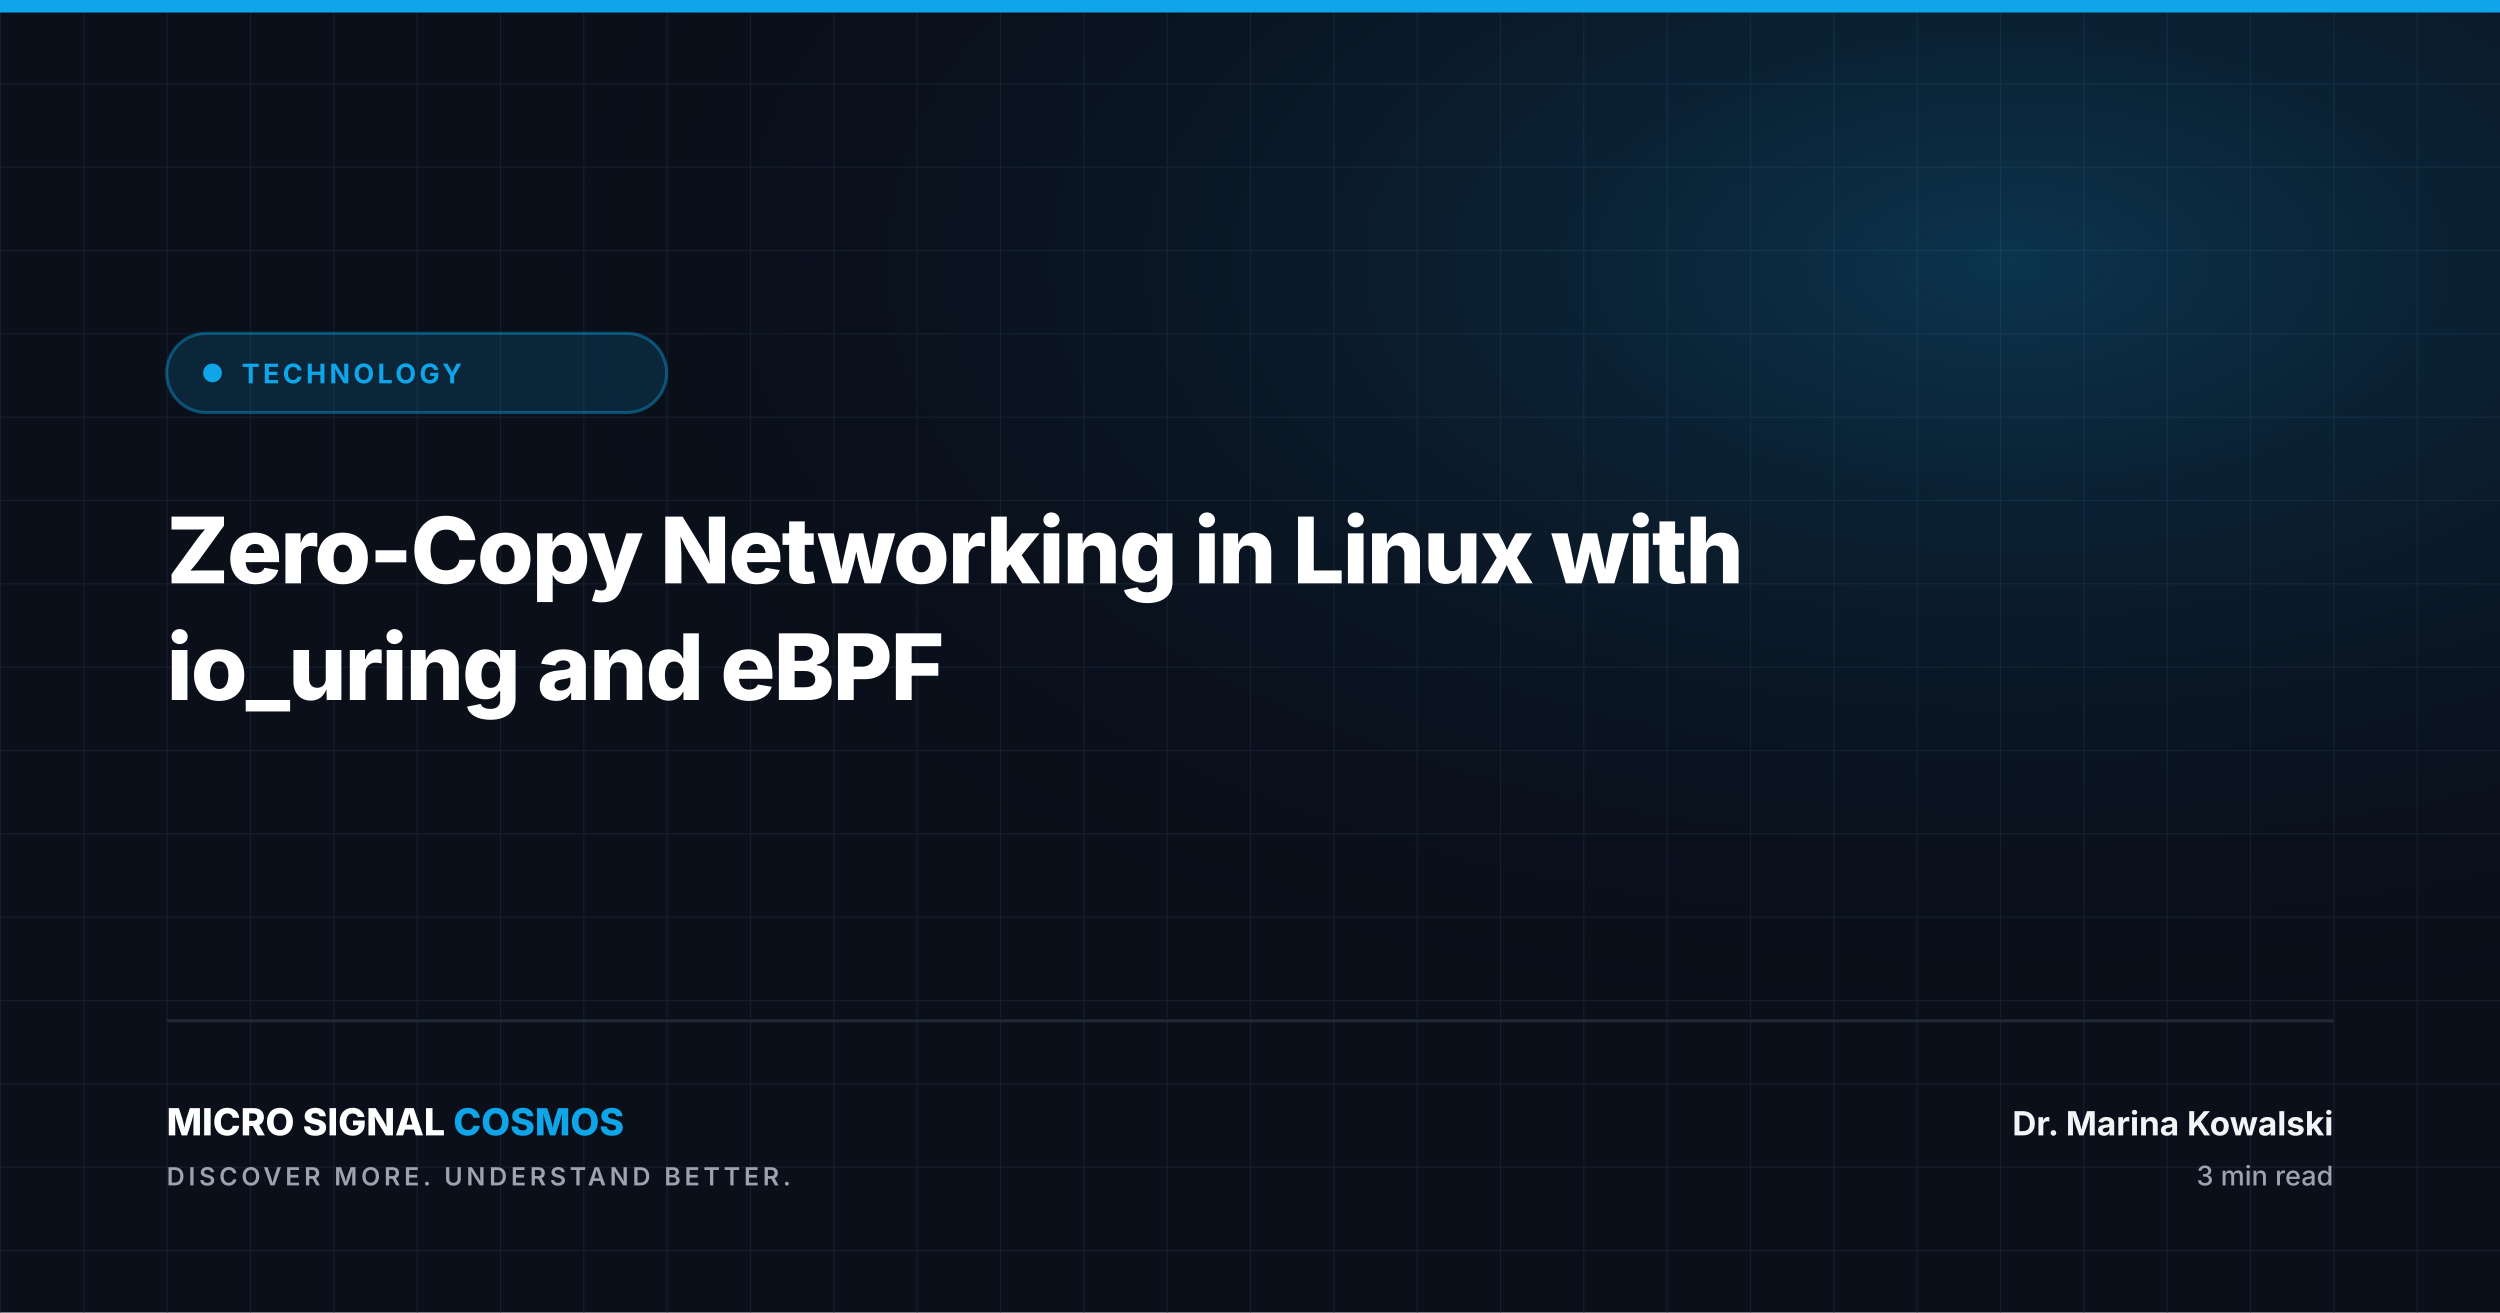
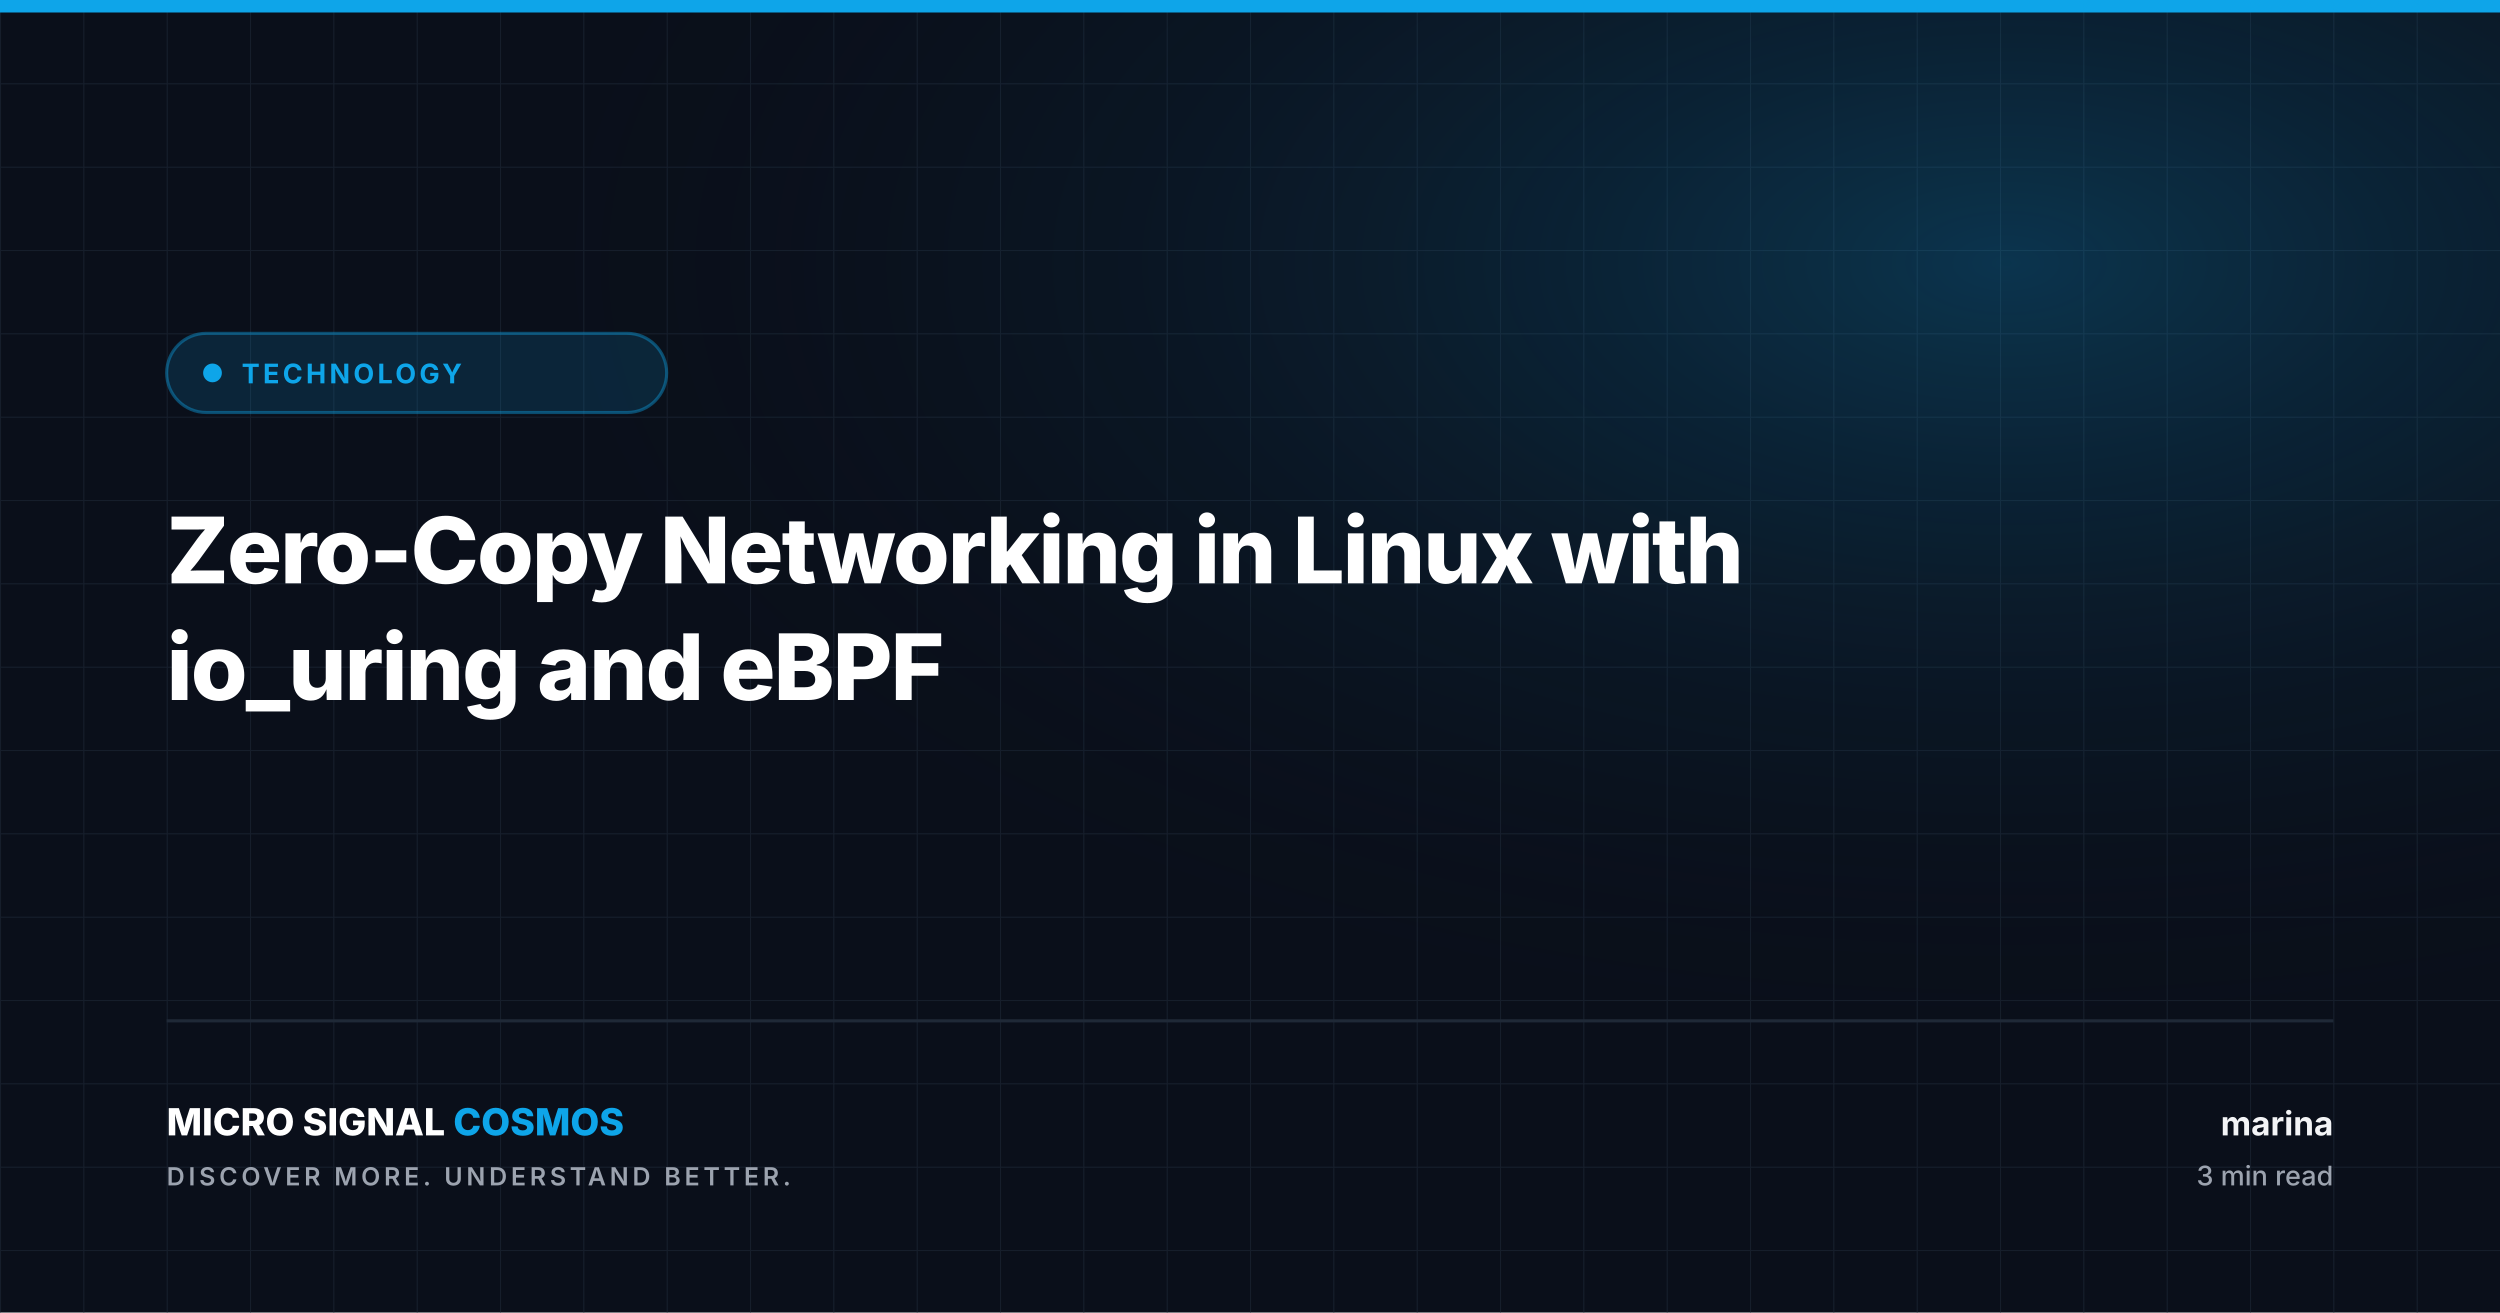
<svg xmlns="http://www.w3.org/2000/svg" viewBox="0 0 1200 630" width="1200" height="630">
  <defs>
    <radialGradient id="glow" cx="80%" cy="20%" r="60%">
      <stop offset="0%" stop-color="#0ea5e9" stop-opacity="0.25" />
      <stop offset="100%" stop-color="#0a0f1a" stop-opacity="0" />
    </radialGradient>
    <pattern id="grid" width="40" height="40" patternUnits="userSpaceOnUse">
      <path d="M 40 0 L 0 0 0 40" fill="none" stroke="#1f2937" stroke-width="1" stroke-opacity="0.6" />
    </pattern>
  </defs>
  <rect width="1200" height="630" fill="#0a0f1a" />
  <rect width="1200" height="630" fill="url(#grid)" />
  <rect width="1200" height="630" fill="url(#glow)" />
  <rect x="0" y="0" width="1200" height="6" fill="#0ea5e9" />
  <g transform="translate(80, 160)">
    <rect width="240" height="38" rx="19" fill="#0ea5e9" fill-opacity="0.15" stroke="#0ea5e9" stroke-opacity="0.4" stroke-width="1.5" />
    <circle cx="22" cy="19" r="4.5" fill="#0ea5e9" />
    <text x="36" y="24" font-family="Inter, system-ui, sans-serif" font-size="13" font-weight="700" fill="#0ea5e9" letter-spacing="0.12em">TECHNOLOGY</text>
  </g>
  <g>
    <text x="80" y="280" font-family="Inter, system-ui, -apple-system, sans-serif" font-size="44" font-weight="800" fill="#FFFFFF" letter-spacing="-0.02em">Zero-Copy Networking in Linux with</text>
    <text x="80" y="336" font-family="Inter, system-ui, -apple-system, sans-serif" font-size="44" font-weight="800" fill="#FFFFFF" letter-spacing="-0.02em">io_uring and eBPF</text>
  </g>
  <line x1="80" y1="490" x2="1120" y2="490" stroke="#1f2937" stroke-width="1.5" />
  <g transform="translate(80, 545)">
    <text x="0" y="0" font-family="Inter, system-ui, sans-serif" font-size="18" font-weight="800" fill="#FFFFFF">MICRO SIGNAL <tspan fill="#0ea5e9">COSMOS</tspan>
    </text>
    <text x="0" y="24" font-family="Inter, system-ui, sans-serif" font-size="12" font-weight="600" fill="#9ca3af" letter-spacing="0.15em">DISCOVER MORE. UNDERSTAND BETTER.</text>
-     <text x="1040" y="0" text-anchor="end" font-family="Inter, system-ui, sans-serif" font-size="16" font-weight="700" fill="#f3f4f6">Dr. Marina Kowalski</text>
+     <text x="1040" y="0" text-anchor="end" font-family="Inter, system-ui, sans-serif" font-size="16" font-weight="700" fill="#f3f4f6">marina</text>
    <text x="1040" y="24" text-anchor="end" font-family="Inter, system-ui, sans-serif" font-size="13" font-weight="500" fill="#9ca3af">3 min read</text>
  </g>
</svg>
